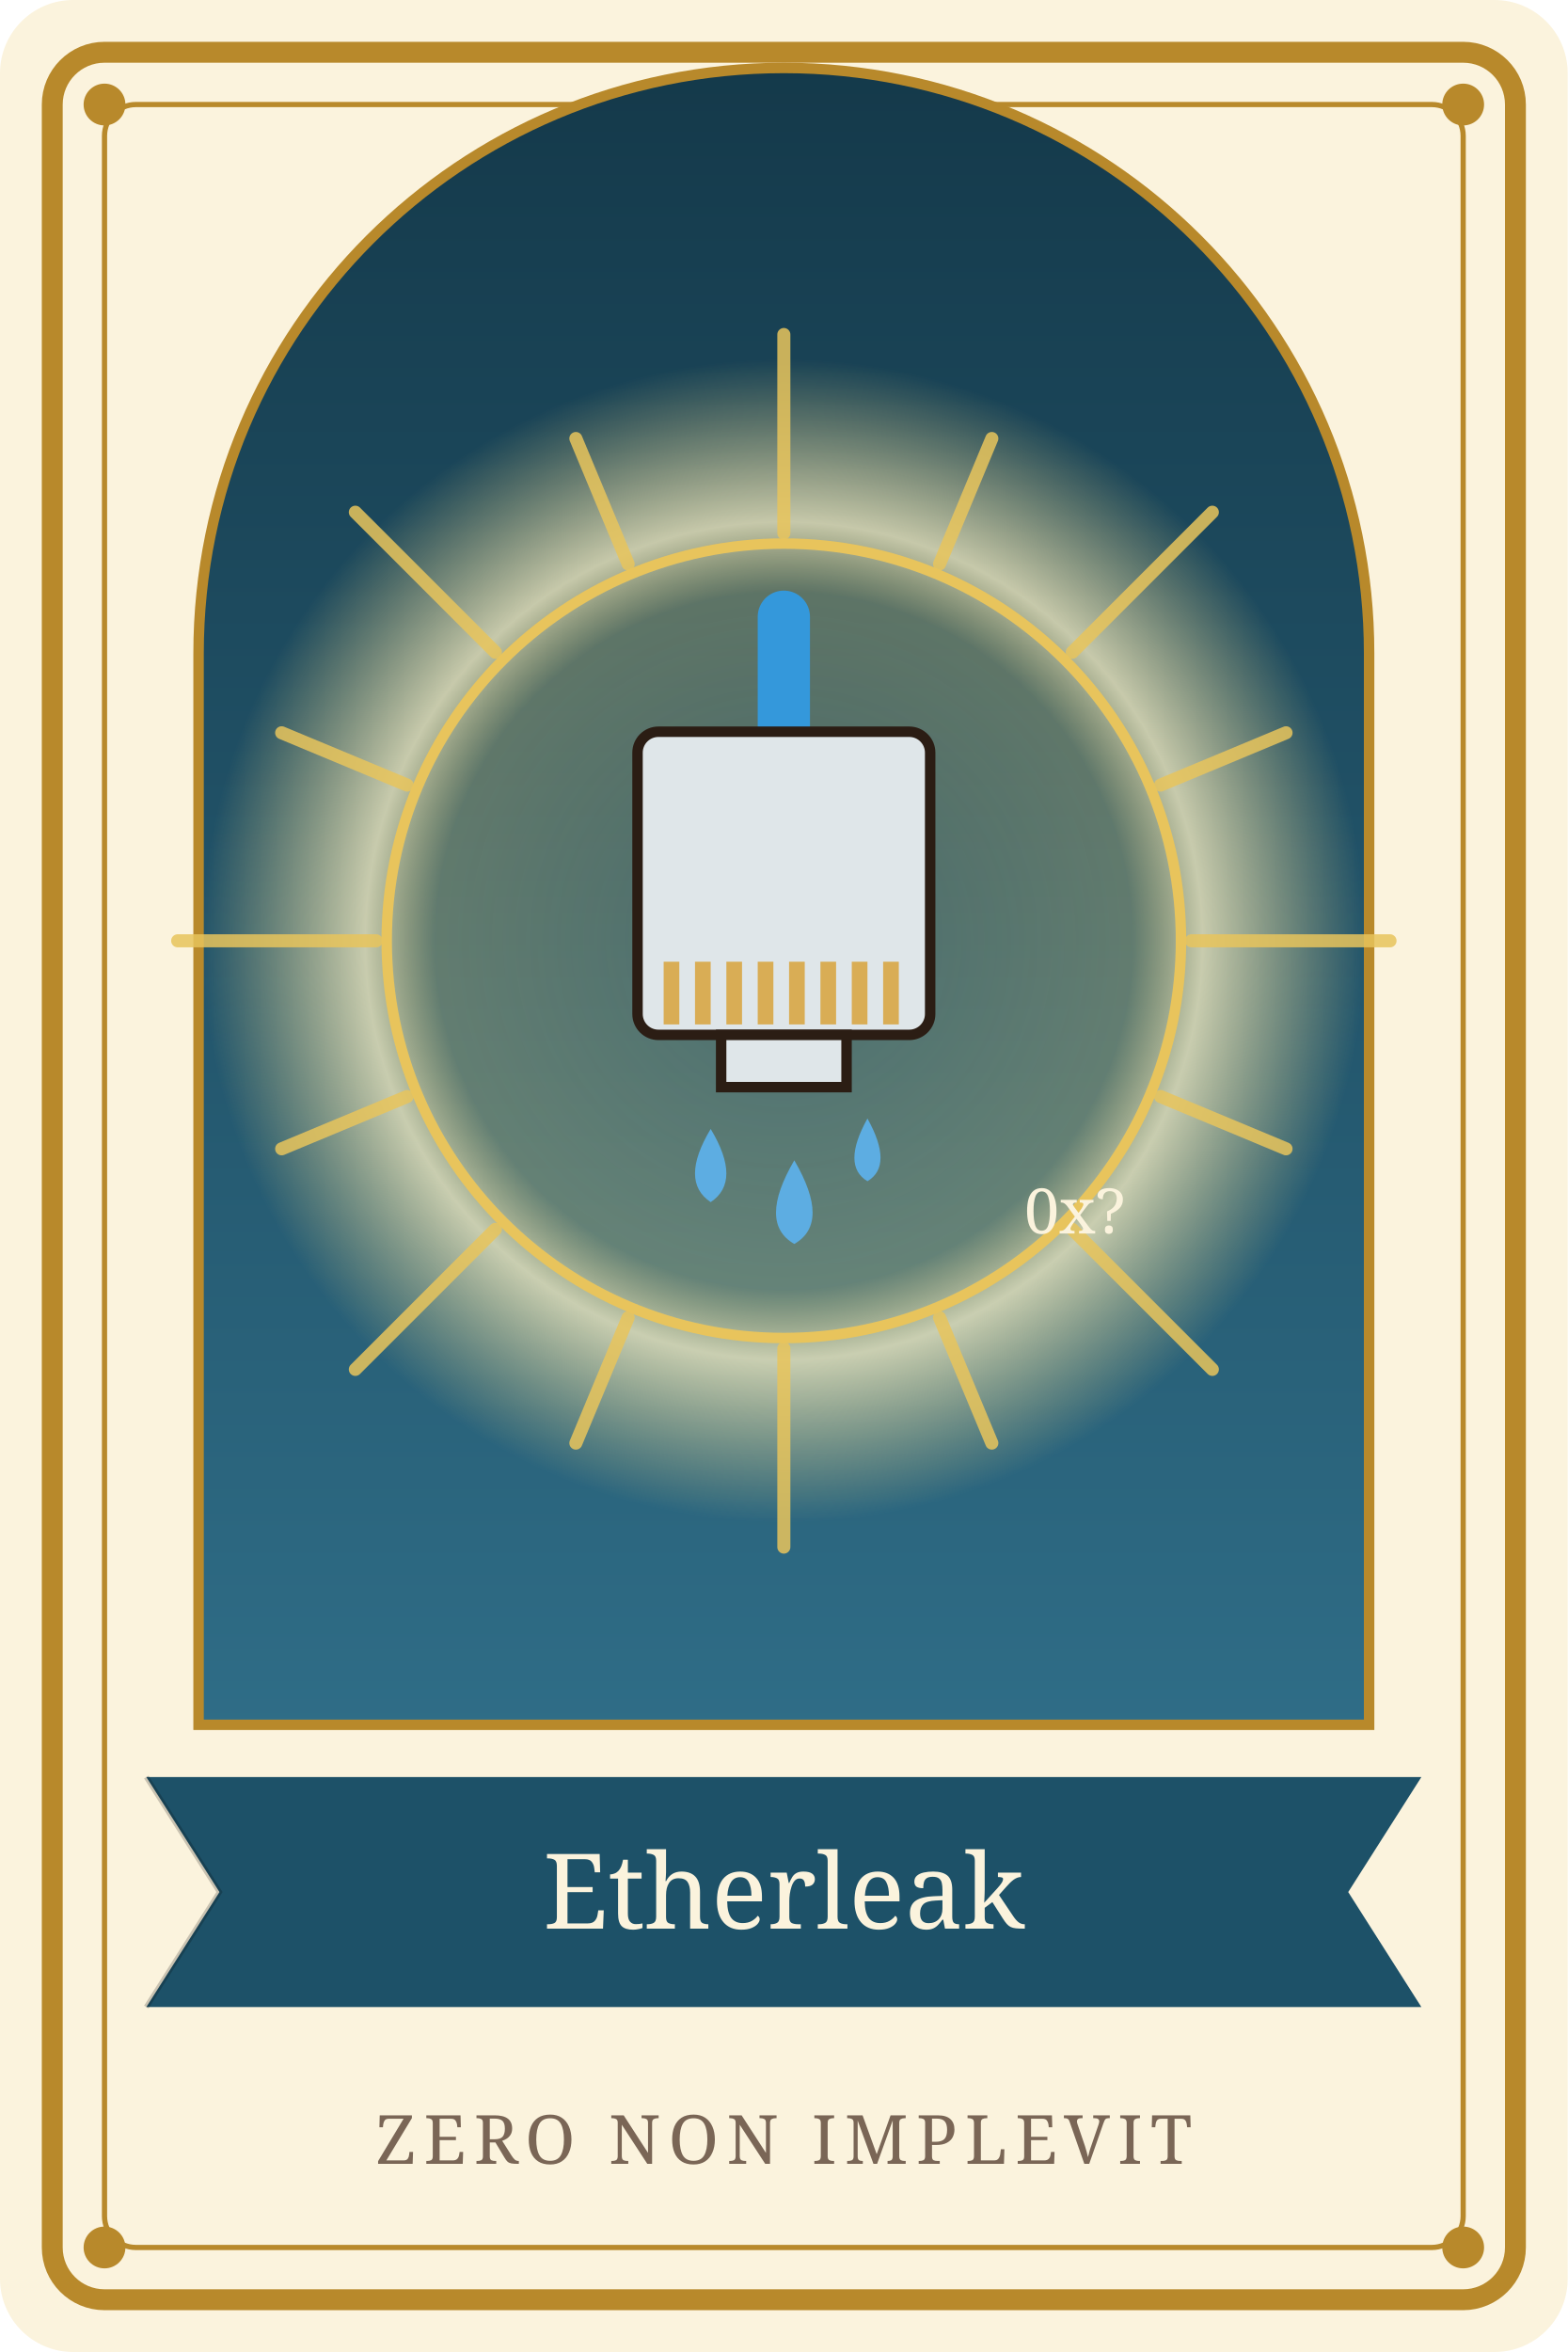
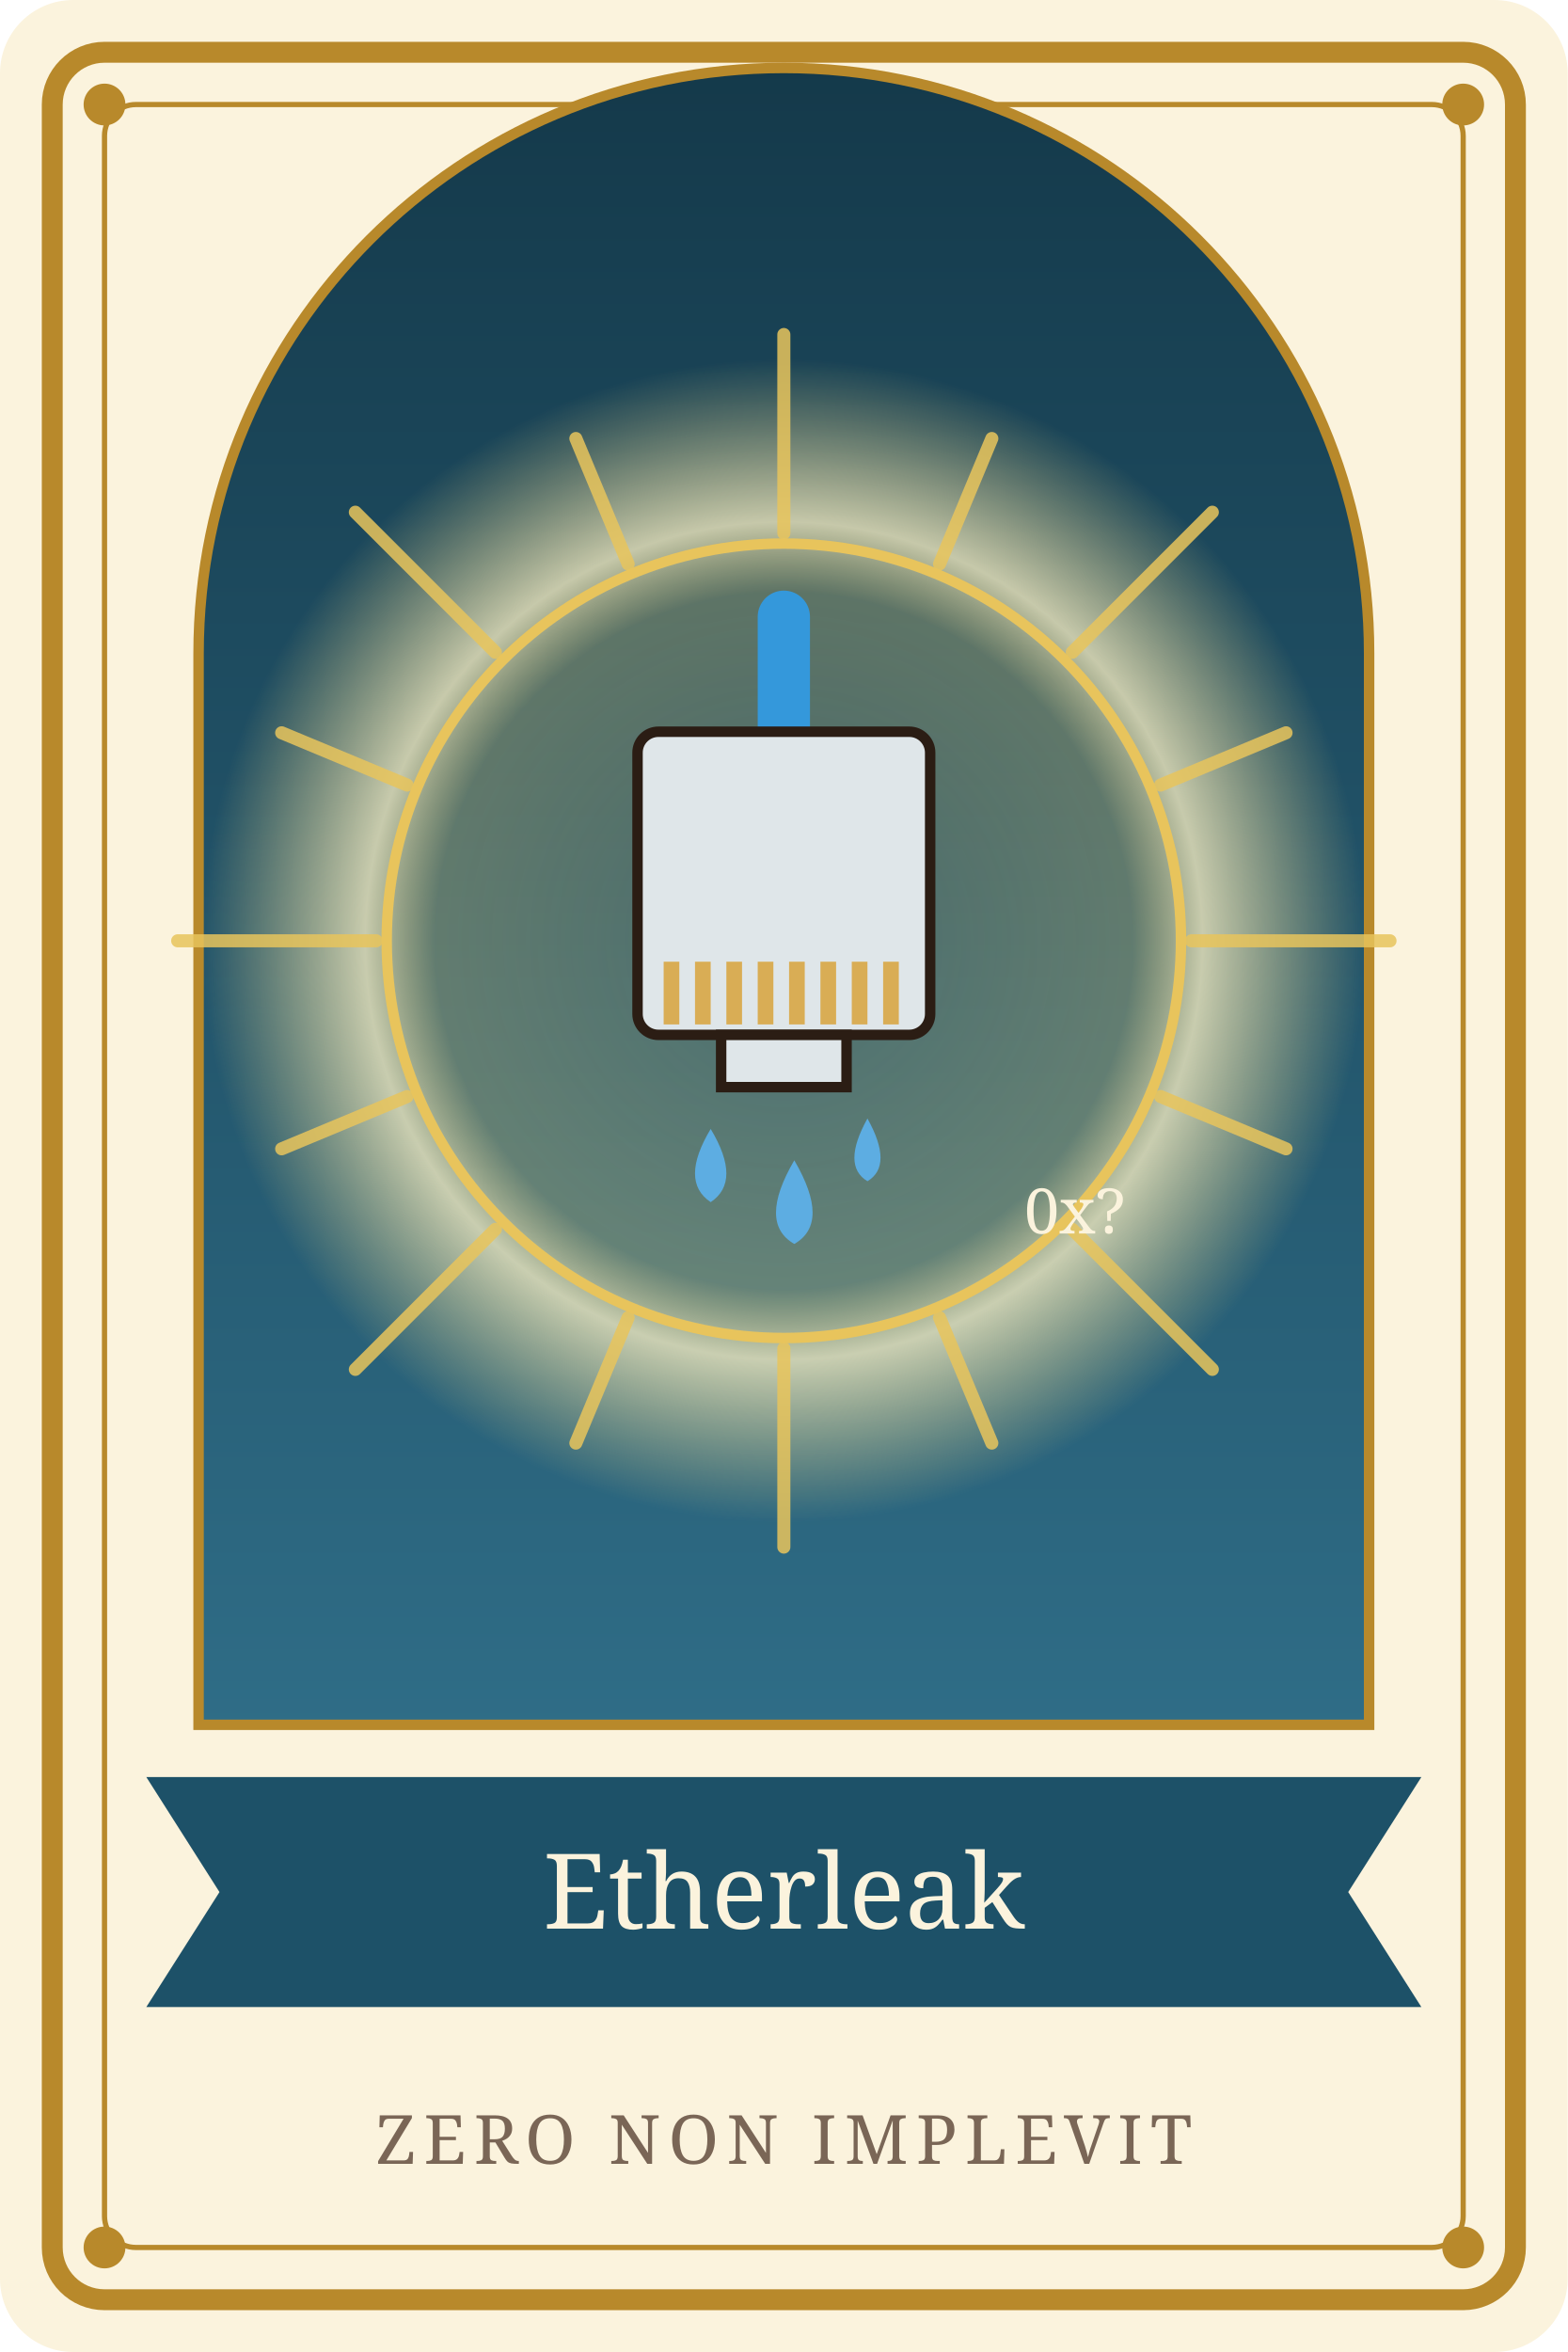
<svg xmlns="http://www.w3.org/2000/svg" viewBox="0 0 300 450" role="img" aria-label="Etherleak">
  <defs>
    <radialGradient id="s-etherleak-halo">
      <stop offset="0%" stop-color="#f5d77a" stop-opacity="0.18" />
      <stop offset="60%" stop-color="#f5d77a" stop-opacity="0.3" />
      <stop offset="72%" stop-color="#fff3c4" stop-opacity="0.75" />
      <stop offset="100%" stop-color="#f5d77a" stop-opacity="0" />
    </radialGradient>
    <linearGradient id="s-etherleak-niche" x1="0" y1="0" x2="0" y2="1">
      <stop offset="0%" stop-color="#14394a" />
      <stop offset="100%" stop-color="#2f6d87" />
    </linearGradient>
  </defs>
  <rect width="300" height="450" rx="14" fill="#fbf3dd" />
  <rect x="10" y="10" width="280" height="430" rx="10" fill="none" stroke="#b8892b" stroke-width="4" />
  <rect x="20" y="20" width="260" height="410" rx="6" fill="none" stroke="#b8892b" stroke-width="1" />
  <g fill="#b8892b">
    <circle cx="20" cy="20" r="4" />
    <circle cx="280" cy="20" r="4" />
    <circle cx="20" cy="430" r="4" />
    <circle cx="280" cy="430" r="4" />
  </g>
  <path d="M38 330 V125 A112 112 0 0 1 262 125 V330 Z" fill="url(#s-etherleak-niche)" stroke="#b8892b" stroke-width="2" />
  <circle cx="150" cy="180" r="112" fill="url(#s-etherleak-halo)" />
  <g stroke="#e8c45c" stroke-width="2.5" stroke-linecap="round" opacity="0.85">
    <line x1="228.0" y1="180.0" x2="266.0" y2="180.0" />
    <line x1="222.1" y1="209.8" x2="246.1" y2="219.8" />
    <line x1="205.2" y1="235.2" x2="232.0" y2="262.0" />
    <line x1="179.8" y1="252.1" x2="189.8" y2="276.1" />
    <line x1="150.0" y1="258.0" x2="150.0" y2="296.0" />
    <line x1="120.2" y1="252.1" x2="110.2" y2="276.1" />
    <line x1="94.8" y1="235.2" x2="68.0" y2="262.0" />
    <line x1="77.9" y1="209.8" x2="53.9" y2="219.8" />
    <line x1="72.0" y1="180.0" x2="34.0" y2="180.0" />
    <line x1="77.9" y1="150.2" x2="53.9" y2="140.2" />
    <line x1="94.8" y1="124.8" x2="68.0" y2="98.0" />
    <line x1="120.2" y1="107.9" x2="110.2" y2="83.9" />
    <line x1="150.0" y1="102.0" x2="150.0" y2="64.0" />
    <line x1="179.8" y1="107.9" x2="189.8" y2="83.9" />
    <line x1="205.2" y1="124.8" x2="232.0" y2="98.0" />
    <line x1="222.1" y1="150.2" x2="246.1" y2="140.2" />
  </g>
  <circle cx="150" cy="180" r="76" fill="none" stroke="#e8c45c" stroke-width="2" />
  <g>
    <path d="M150 118 V140" stroke="#3498db" stroke-width="10" stroke-linecap="round" />
    <rect x="122" y="140" width="56" height="58" rx="4" fill="#dfe6e9" stroke="#2b1d14" stroke-width="2" />
    <rect x="138" y="198" width="24" height="10" fill="#dfe6e9" stroke="#2b1d14" stroke-width="2" />
    <g fill="#d9ad55">
      <rect x="127" y="184" width="3" height="12" />
      <rect x="133" y="184" width="3" height="12" />
      <rect x="139" y="184" width="3" height="12" />
      <rect x="145" y="184" width="3" height="12" />
      <rect x="151" y="184" width="3" height="12" />
      <rect x="157" y="184" width="3" height="12" />
      <rect x="163" y="184" width="3" height="12" />
      <rect x="169" y="184" width="3" height="12" />
    </g>
    <g fill="#5dade2">
      <path d="M136 216 q-6 10 0 14 q6 -4 0 -14z" />
      <path d="M152 222 q-7 12 0 16 q7 -4 0 -16z" />
      <path d="M166 214 q-5 9 0 12 q5 -3 0 -12z" />
    </g>
    <text x="196" y="236" font-family="'EB Garamond', Georgia, serif" font-size="12" fill="#fbf3dd">0x?</text>
  </g>
  <path d="M28 340 h244 l-14 22 l14 22 h-244 l14 -22 z" fill="#1d5168" />
-   <path d="M28 340 l14 22 l-14 22" fill="none" stroke="#00000033" stroke-width="1" />
  <text x="150" y="369" text-anchor="middle" font-family="'EB Garamond', Georgia, serif" font-size="20" fill="#fbf3dd">Etherleak</text>
  <text x="150" y="414" text-anchor="middle" font-family="'EB Garamond', Georgia, serif" font-size="13" letter-spacing="1.5" fill="#7a6656">ZERO NON IMPLEVIT</text>
</svg>
